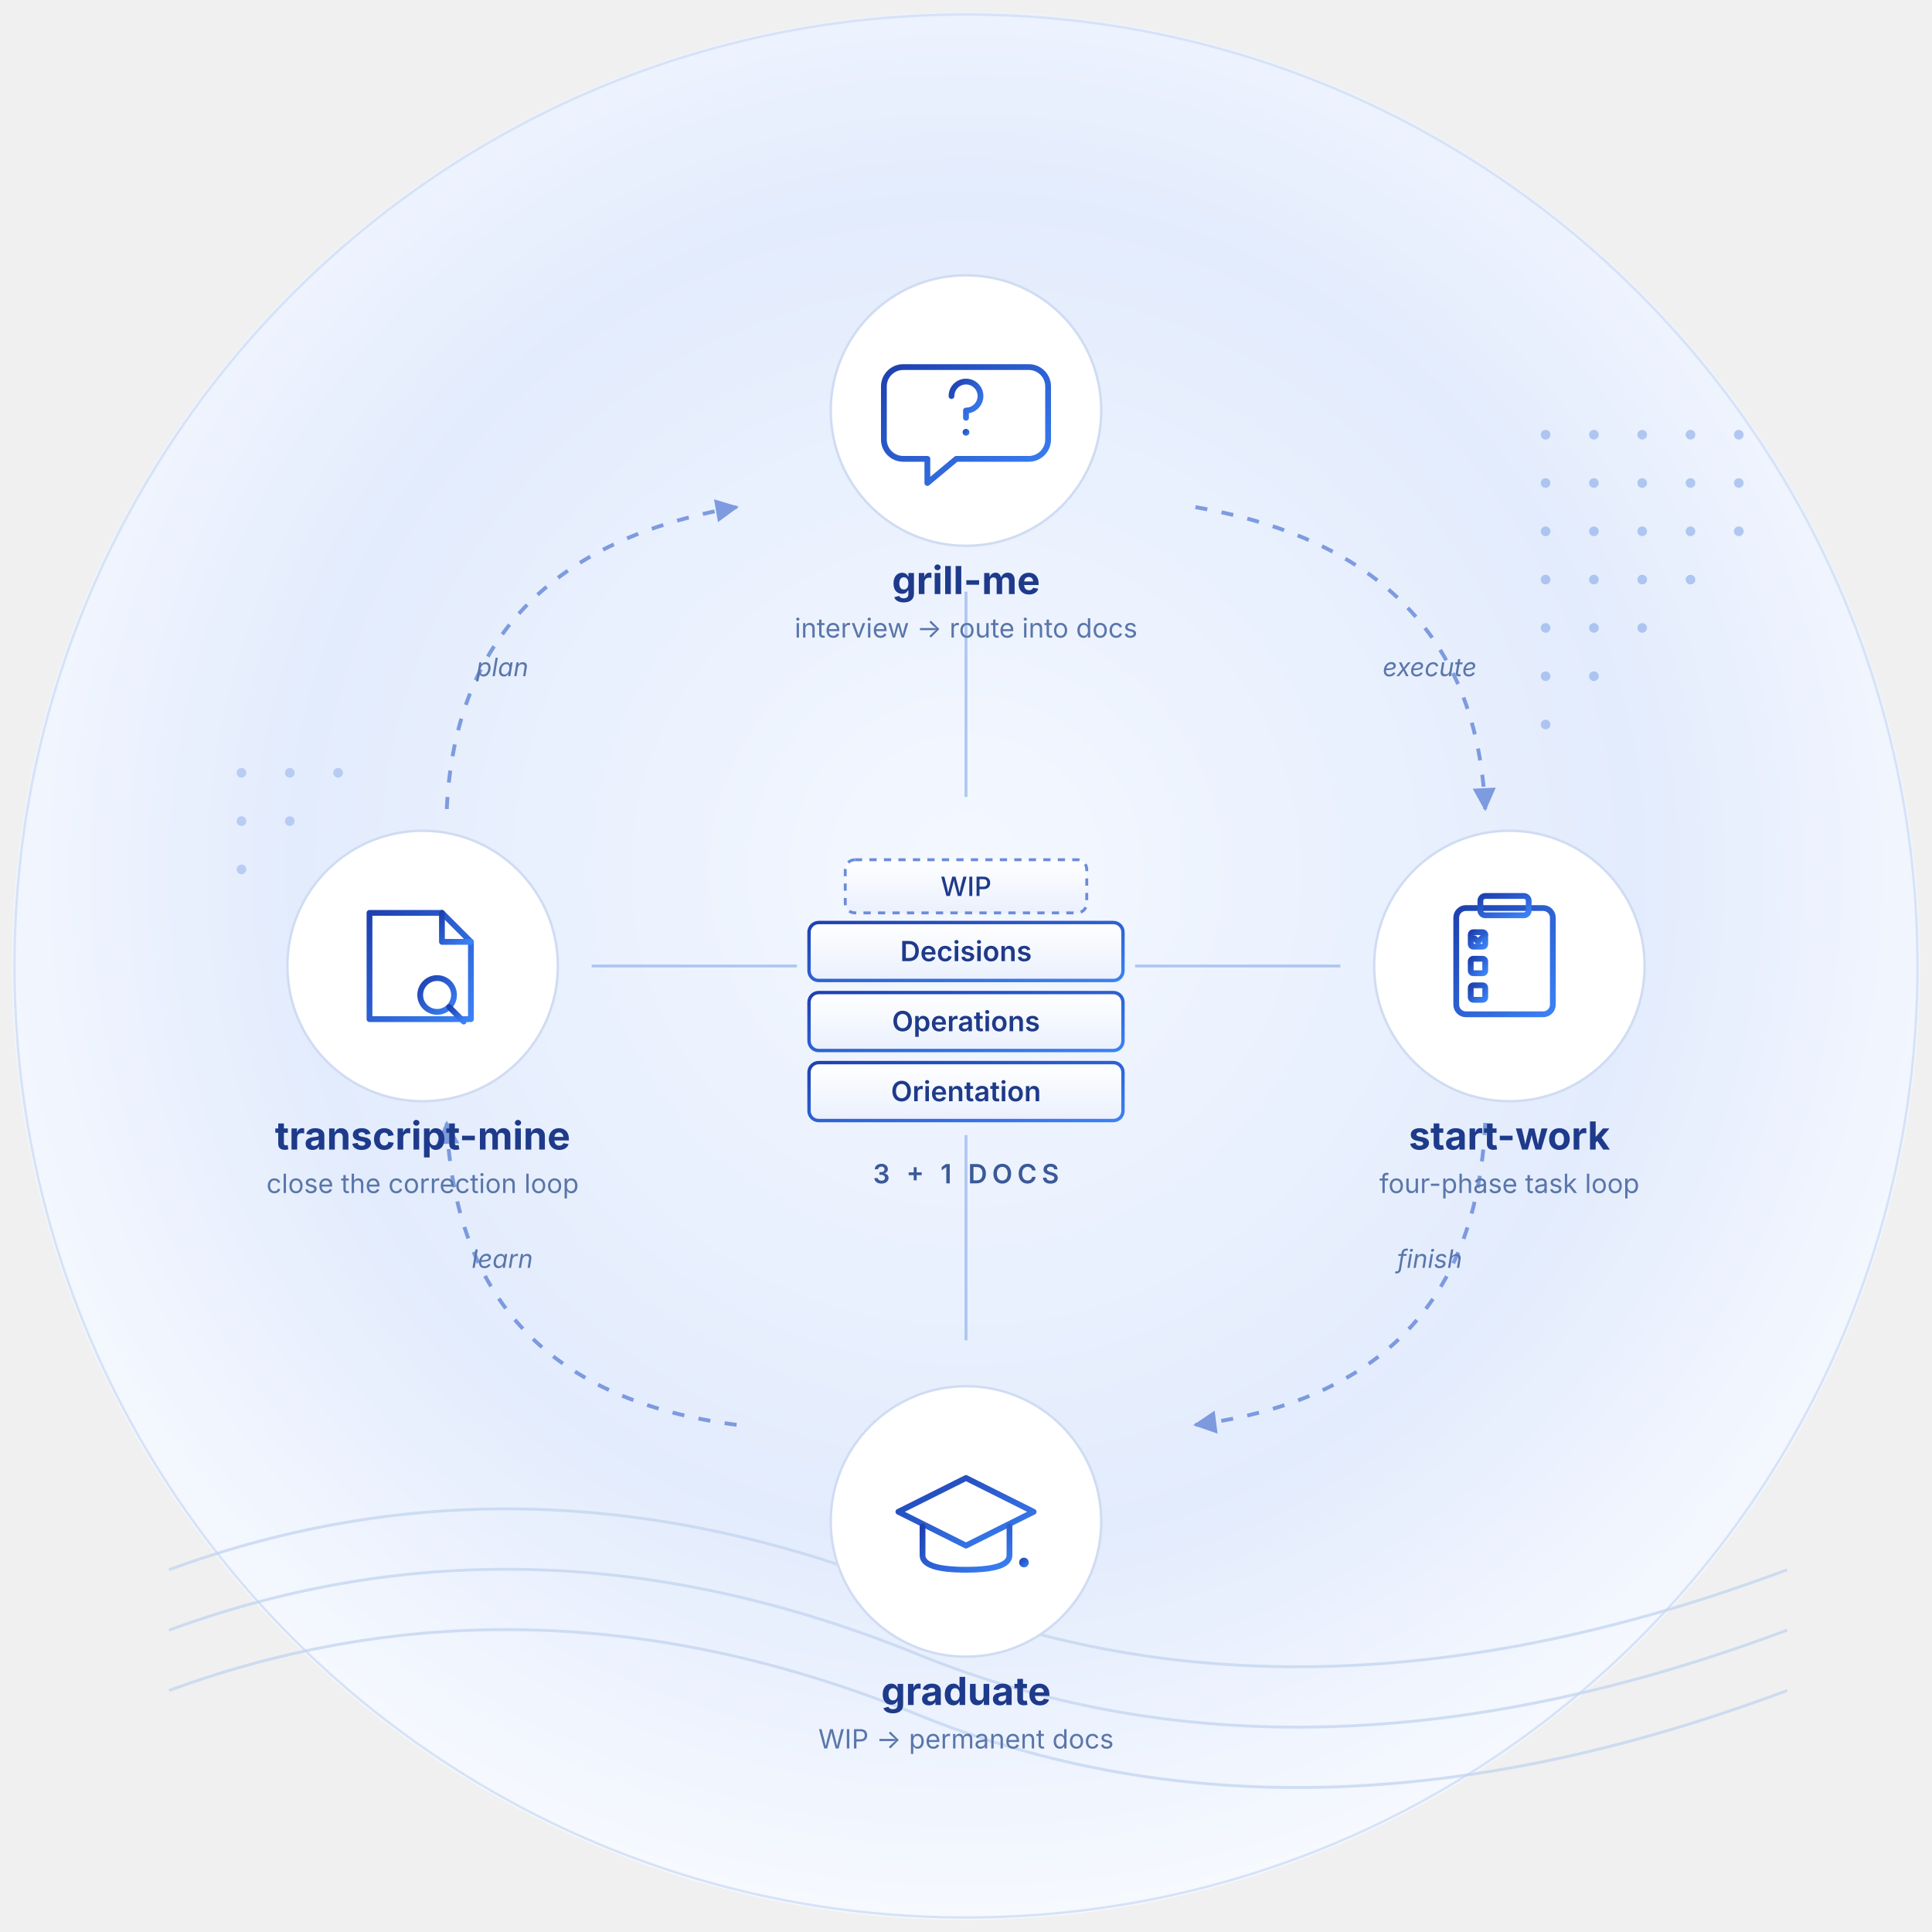
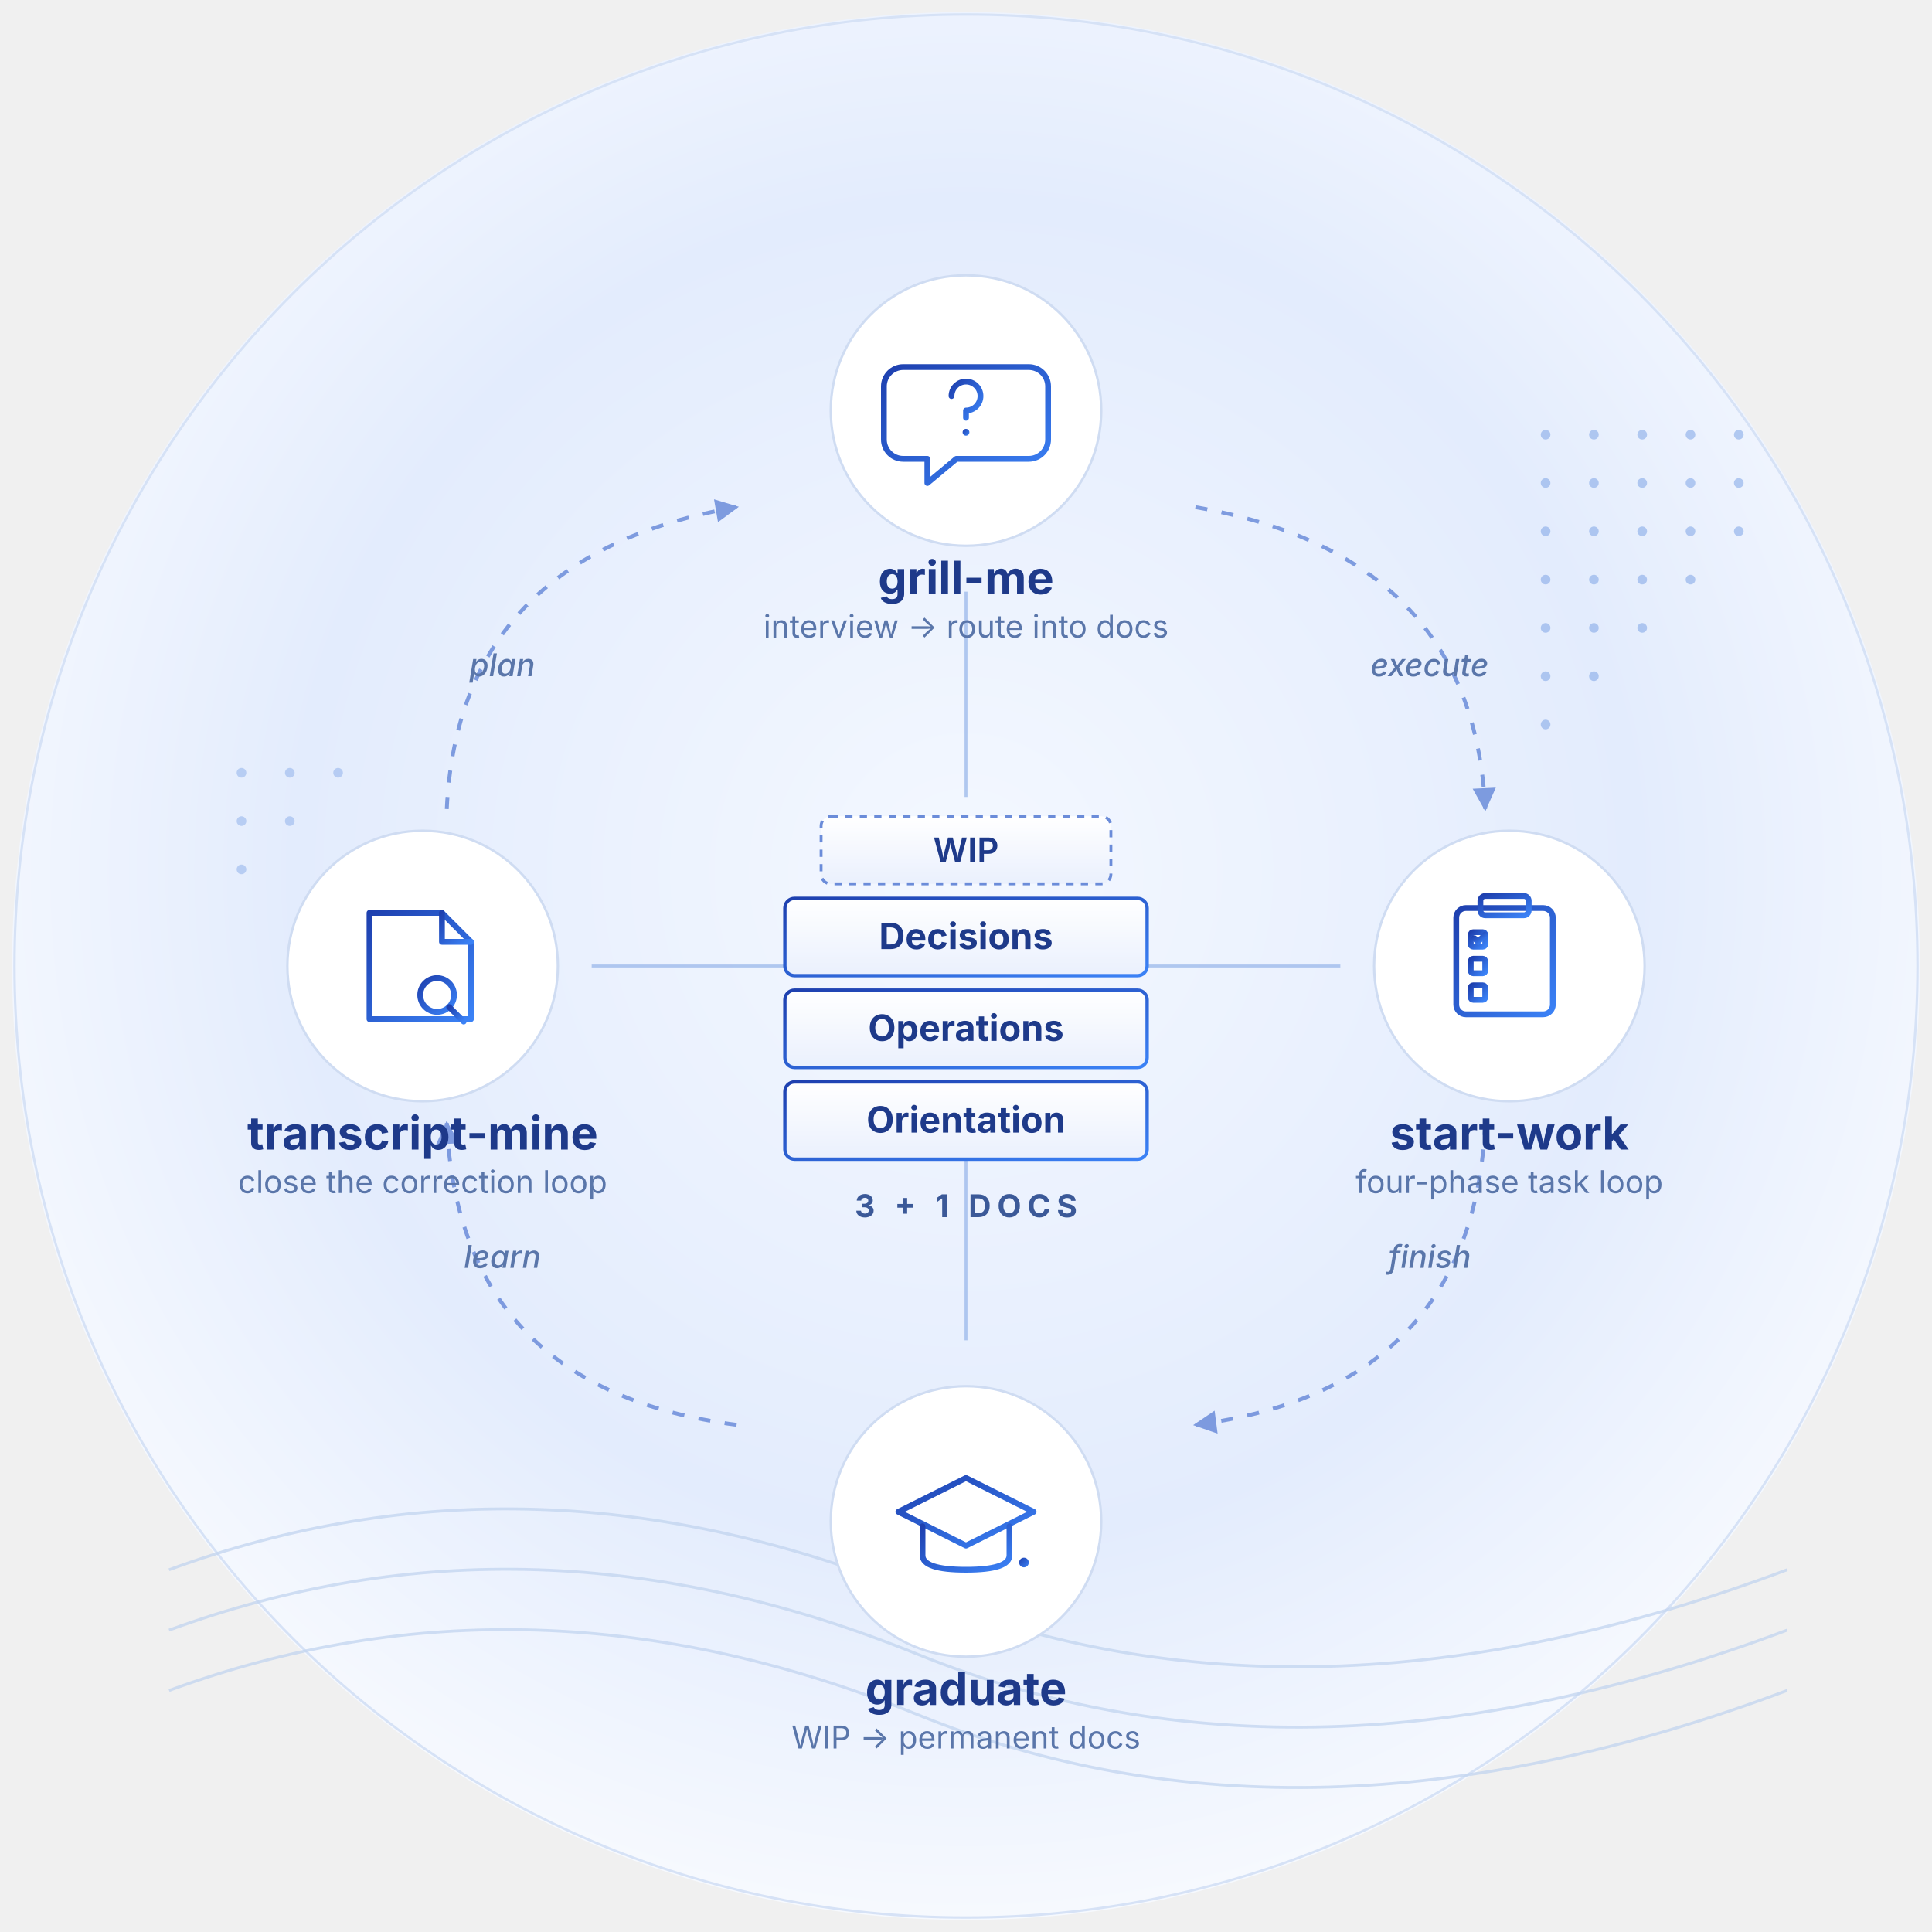
<svg xmlns="http://www.w3.org/2000/svg" viewBox="0 0 800 800" width="800" height="800" role="img" aria-label="Four Claude Code skills composing around the 3+1 documentation framework: grill-me, start-work, graduate, transcript-mine.">
  <defs>
    <radialGradient id="bg" cx="50%" cy="45%" r="65%">
      <stop offset="0%" stop-color="#f4f8ff" />
      <stop offset="55%" stop-color="#e3ecfd" />
      <stop offset="100%" stop-color="#ffffff" />
    </radialGradient>
    <linearGradient id="ink" x1="0%" y1="0%" x2="100%" y2="100%">
      <stop offset="0%" stop-color="#1e40af" />
      <stop offset="100%" stop-color="#3b82f6" />
    </linearGradient>
    <linearGradient id="card" x1="0%" y1="0%" x2="0%" y2="100%">
      <stop offset="0%" stop-color="#ffffff" />
      <stop offset="100%" stop-color="#eaf0fd" />
    </linearGradient>
    <marker id="arrow" viewBox="0 0 10 10" refX="9" refY="5" markerWidth="7" markerHeight="7" orient="auto-start-reverse">
      <path d="M0,0 L10,5 L0,10 Z" fill="#3b82f6" />
    </marker>
    <marker id="arrow-dashed" viewBox="0 0 10 10" refX="9" refY="5" markerWidth="6" markerHeight="6" orient="auto-start-reverse">
      <path d="M0,0 L10,5 L0,10 Z" fill="#6b8cd9" />
    </marker>
  </defs>
  <circle cx="400" cy="400" r="395" fill="url(#bg)" />
  <circle cx="400" cy="400" r="394" fill="none" stroke="#d6e2f6" stroke-width="1" />
  <g stroke="#c2d4ef" stroke-width="1.2" fill="none" opacity="0.75">
    <path d="M70,650 Q220,595 380,660 T740,650" />
    <path d="M70,675 Q220,620 380,685 T740,675" />
    <path d="M70,700 Q220,645 380,710 T740,700" />
  </g>
  <g fill="#7ea4e6" opacity="0.55">
    <circle cx="640" cy="180" r="2" />
    <circle cx="660" cy="180" r="2" />
    <circle cx="680" cy="180" r="2" />
    <circle cx="700" cy="180" r="2" />
    <circle cx="720" cy="180" r="2" />
    <circle cx="640" cy="200" r="2" />
    <circle cx="660" cy="200" r="2" />
    <circle cx="680" cy="200" r="2" />
    <circle cx="700" cy="200" r="2" />
    <circle cx="720" cy="200" r="2" />
    <circle cx="640" cy="220" r="2" />
    <circle cx="660" cy="220" r="2" />
    <circle cx="680" cy="220" r="2" />
    <circle cx="700" cy="220" r="2" />
    <circle cx="720" cy="220" r="2" />
    <circle cx="640" cy="240" r="2" />
    <circle cx="660" cy="240" r="2" />
    <circle cx="680" cy="240" r="2" />
    <circle cx="700" cy="240" r="2" />
    <circle cx="640" cy="260" r="2" />
    <circle cx="660" cy="260" r="2" />
    <circle cx="680" cy="260" r="2" />
    <circle cx="640" cy="280" r="2" />
    <circle cx="660" cy="280" r="2" />
    <circle cx="640" cy="300" r="2" />
  </g>
  <g fill="#7ea4e6" opacity="0.45">
    <circle cx="100" cy="320" r="2" />
    <circle cx="120" cy="320" r="2" />
    <circle cx="140" cy="320" r="2" />
    <circle cx="100" cy="340" r="2" />
    <circle cx="120" cy="340" r="2" />
    <circle cx="100" cy="360" r="2" />
  </g>
  <g fill="none" stroke="#6b8cd9" stroke-width="1.6" stroke-dasharray="5 6" opacity="0.85">
    <path d="M495,210 Q610,230 615,335" marker-end="url(#arrow-dashed)" />
    <path d="M615,465 Q610,575 495,590" marker-end="url(#arrow-dashed)" />
    <path d="M305,590 Q190,575 185,465" marker-end="url(#arrow-dashed)" />
    <path d="M185,335 Q190,230 305,210" marker-end="url(#arrow-dashed)" />
  </g>
  <g stroke="#94b3e8" stroke-width="1.2" fill="none" opacity="0.7">
    <line x1="400" y1="245" x2="400" y2="330" />
    <line x1="555" y1="400" x2="470" y2="400" />
    <line x1="400" y1="555" x2="400" y2="470" />
    <line x1="245" y1="400" x2="330" y2="400" />
  </g>
  <g>
-     <rect x="350" y="356" width="100" height="22" rx="4" fill="url(#card)" stroke="#6b8cd9" stroke-width="1.2" stroke-dasharray="3 3" />
-     <text x="400" y="371" text-anchor="middle" font-family="ui-sans-serif, -apple-system, Inter, Helvetica, Arial" font-size="11" fill="#1e3a8a" font-weight="500">WIP</text>
-     <rect x="335" y="382" width="130" height="24" rx="4" fill="url(#card)" stroke="url(#ink)" stroke-width="1.4" />
-     <text x="400" y="398" text-anchor="middle" font-family="ui-sans-serif, -apple-system, Inter, Helvetica, Arial" font-size="11.5" fill="#1e3a8a" font-weight="600">Decisions</text>
-     <rect x="335" y="411" width="130" height="24" rx="4" fill="url(#card)" stroke="url(#ink)" stroke-width="1.4" />
-     <text x="400" y="427" text-anchor="middle" font-family="ui-sans-serif, -apple-system, Inter, Helvetica, Arial" font-size="11.5" fill="#1e3a8a" font-weight="600">Operations</text>
-     <rect x="335" y="440" width="130" height="24" rx="4" fill="url(#card)" stroke="url(#ink)" stroke-width="1.4" />
-     <text x="400" y="456" text-anchor="middle" font-family="ui-sans-serif, -apple-system, Inter, Helvetica, Arial" font-size="11.5" fill="#1e3a8a" font-weight="600">Orientation</text>
-     <text x="400" y="490" text-anchor="middle" font-family="ui-sans-serif, -apple-system, Inter, Helvetica, Arial" font-size="11" fill="#3b5998" letter-spacing="2" font-weight="600">3 + 1  DOCS</text>
+     <rect x="340" y="338" width="120" height="28" rx="4" fill="url(#card)" stroke="#6b8cd9" stroke-width="1.2" stroke-dasharray="3 3" />
+     <text x="400" y="357" text-anchor="middle" font-family="ui-sans-serif, -apple-system, Inter, Helvetica, Arial" font-size="14" fill="#1e3a8a" font-weight="600">WIP</text>
+     <rect x="325" y="372" width="150" height="32" rx="4" fill="url(#card)" stroke="url(#ink)" stroke-width="1.4" />
+     <text x="400" y="393" text-anchor="middle" font-family="ui-sans-serif, -apple-system, Inter, Helvetica, Arial" font-size="15" fill="#1e3a8a" font-weight="700">Decisions</text>
+     <rect x="325" y="410" width="150" height="32" rx="4" fill="url(#card)" stroke="url(#ink)" stroke-width="1.4" />
+     <text x="400" y="431" text-anchor="middle" font-family="ui-sans-serif, -apple-system, Inter, Helvetica, Arial" font-size="15" fill="#1e3a8a" font-weight="700">Operations</text>
+     <rect x="325" y="448" width="150" height="32" rx="4" fill="url(#card)" stroke="url(#ink)" stroke-width="1.4" />
+     <text x="400" y="469" text-anchor="middle" font-family="ui-sans-serif, -apple-system, Inter, Helvetica, Arial" font-size="15" fill="#1e3a8a" font-weight="700">Orientation</text>
+     <text x="400" y="504" text-anchor="middle" font-family="ui-sans-serif, -apple-system, Inter, Helvetica, Arial" font-size="13" fill="#3b5998" letter-spacing="2.5" font-weight="700">3 + 1  DOCS</text>
  </g>
  <g transform="translate(400 170)">
    <circle r="56" fill="#ffffff" stroke="#cfdcf2" stroke-width="1" />
    <g stroke="url(#ink)" stroke-width="2.4" fill="none" stroke-linecap="round" stroke-linejoin="round">
      <path d="M-26,-18 h52 a8,8 0 0 1 8,8 v22 a8,8 0 0 1 -8,8 h-30 l-12,10 v-10 h-10 a8,8 0 0 1 -8,-8 v-22 a8,8 0 0 1 8,-8 z" />
      <path d="M-6,-6 a6,6 0 1 1 6,6 v3" />
      <circle cx="0" cy="9" r="1.4" fill="url(#ink)" stroke="none" />
    </g>
-     <text x="0" y="76" text-anchor="middle" font-family="ui-sans-serif, -apple-system, Inter, Helvetica, Arial" font-size="16" fill="#1e3a8a" font-weight="700">grill-me</text>
-     <text x="0" y="94" text-anchor="middle" font-family="ui-sans-serif, -apple-system, Inter, Helvetica, Arial" font-size="11" fill="#5a76aa">interview → route into docs</text>
+     <text x="0" y="76" text-anchor="middle" font-family="ui-sans-serif, -apple-system, Inter, Helvetica, Arial" font-size="19" fill="#1e3a8a" font-weight="700">grill-me</text>
+     <text x="0" y="94" text-anchor="middle" font-family="ui-sans-serif, -apple-system, Inter, Helvetica, Arial" font-size="13" fill="#5a76aa">interview → route into docs</text>
  </g>
  <g transform="translate(625 400)">
    <circle r="56" fill="#ffffff" stroke="#cfdcf2" stroke-width="1" />
    <g stroke="url(#ink)" stroke-width="2.4" fill="none" stroke-linecap="round" stroke-linejoin="round">
      <rect x="-22" y="-24" width="40" height="44" rx="4" />
      <rect x="-12" y="-29" width="20" height="8" rx="2" />
      <rect x="-16" y="-14" width="6" height="6" rx="1" />
      <path d="M-14.5,-11.5 l1.5,1.5 l3,-3" />
      <line x1="-6" y1="-11" x2="12" y2="-11" />
      <rect x="-16" y="-3" width="6" height="6" rx="1" />
      <line x1="-6" y1="0" x2="12" y2="0" />
      <rect x="-16" y="8" width="6" height="6" rx="1" />
      <line x1="-6" y1="11" x2="12" y2="11" />
    </g>
-     <text x="0" y="76" text-anchor="middle" font-family="ui-sans-serif, -apple-system, Inter, Helvetica, Arial" font-size="16" fill="#1e3a8a" font-weight="700">start-work</text>
-     <text x="0" y="94" text-anchor="middle" font-family="ui-sans-serif, -apple-system, Inter, Helvetica, Arial" font-size="11" fill="#5a76aa">four-phase task loop</text>
+     <text x="0" y="76" text-anchor="middle" font-family="ui-sans-serif, -apple-system, Inter, Helvetica, Arial" font-size="19" fill="#1e3a8a" font-weight="700">start-work</text>
+     <text x="0" y="94" text-anchor="middle" font-family="ui-sans-serif, -apple-system, Inter, Helvetica, Arial" font-size="13" fill="#5a76aa">four-phase task loop</text>
  </g>
  <g transform="translate(400 630)">
    <circle r="56" fill="#ffffff" stroke="#cfdcf2" stroke-width="1" />
    <g stroke="url(#ink)" stroke-width="2.4" fill="none" stroke-linecap="round" stroke-linejoin="round">
      <path d="M-28,-4 L0,-18 L28,-4 L0,10 Z" />
      <path d="M-18,2 L-18,14 Q-18,20 0,20 Q18,20 18,14 L18,2" />
      <line x1="24" y1="-2" x2="24" y2="14" />
      <circle cx="24" cy="17" r="2" fill="url(#ink)" stroke="none" />
    </g>
-     <text x="0" y="76" text-anchor="middle" font-family="ui-sans-serif, -apple-system, Inter, Helvetica, Arial" font-size="16" fill="#1e3a8a" font-weight="700">graduate</text>
-     <text x="0" y="94" text-anchor="middle" font-family="ui-sans-serif, -apple-system, Inter, Helvetica, Arial" font-size="11" fill="#5a76aa">WIP → permanent docs</text>
+     <text x="0" y="76" text-anchor="middle" font-family="ui-sans-serif, -apple-system, Inter, Helvetica, Arial" font-size="19" fill="#1e3a8a" font-weight="700">graduate</text>
+     <text x="0" y="94" text-anchor="middle" font-family="ui-sans-serif, -apple-system, Inter, Helvetica, Arial" font-size="13" fill="#5a76aa">WIP → permanent docs</text>
  </g>
  <g transform="translate(175 400)">
    <circle r="56" fill="#ffffff" stroke="#cfdcf2" stroke-width="1" />
    <g stroke="url(#ink)" stroke-width="2.4" fill="none" stroke-linecap="round" stroke-linejoin="round">
      <path d="M-22,-22 L8,-22 L20,-10 L20,22 L-22,22 Z" />
      <path d="M8,-22 L8,-10 L20,-10" />
      <line x1="-15" y1="-4" x2="6" y2="-4" />
      <line x1="-15" y1="3" x2="12" y2="3" />
      <circle cx="6" cy="12" r="7" />
      <line x1="11" y1="17" x2="17" y2="23" />
    </g>
-     <text x="0" y="76" text-anchor="middle" font-family="ui-sans-serif, -apple-system, Inter, Helvetica, Arial" font-size="16" fill="#1e3a8a" font-weight="700">transcript-mine</text>
-     <text x="0" y="94" text-anchor="middle" font-family="ui-sans-serif, -apple-system, Inter, Helvetica, Arial" font-size="11" fill="#5a76aa">close the correction loop</text>
+     <text x="0" y="76" text-anchor="middle" font-family="ui-sans-serif, -apple-system, Inter, Helvetica, Arial" font-size="19" fill="#1e3a8a" font-weight="700">transcript-mine</text>
+     <text x="0" y="94" text-anchor="middle" font-family="ui-sans-serif, -apple-system, Inter, Helvetica, Arial" font-size="13" fill="#5a76aa">close the correction loop</text>
  </g>
-   <g font-family="ui-sans-serif, -apple-system, Inter, Helvetica, Arial" font-size="10.5" fill="#5a76aa" font-style="italic">
+   <g font-family="ui-sans-serif, -apple-system, Inter, Helvetica, Arial" font-size="13" fill="#5a76aa" font-style="italic" font-weight="500">
    <text x="592" y="280" text-anchor="middle">execute</text>
    <text x="592" y="525" text-anchor="middle">finish</text>
    <text x="208" y="525" text-anchor="middle">learn</text>
    <text x="208" y="280" text-anchor="middle">plan</text>
  </g>
</svg>
